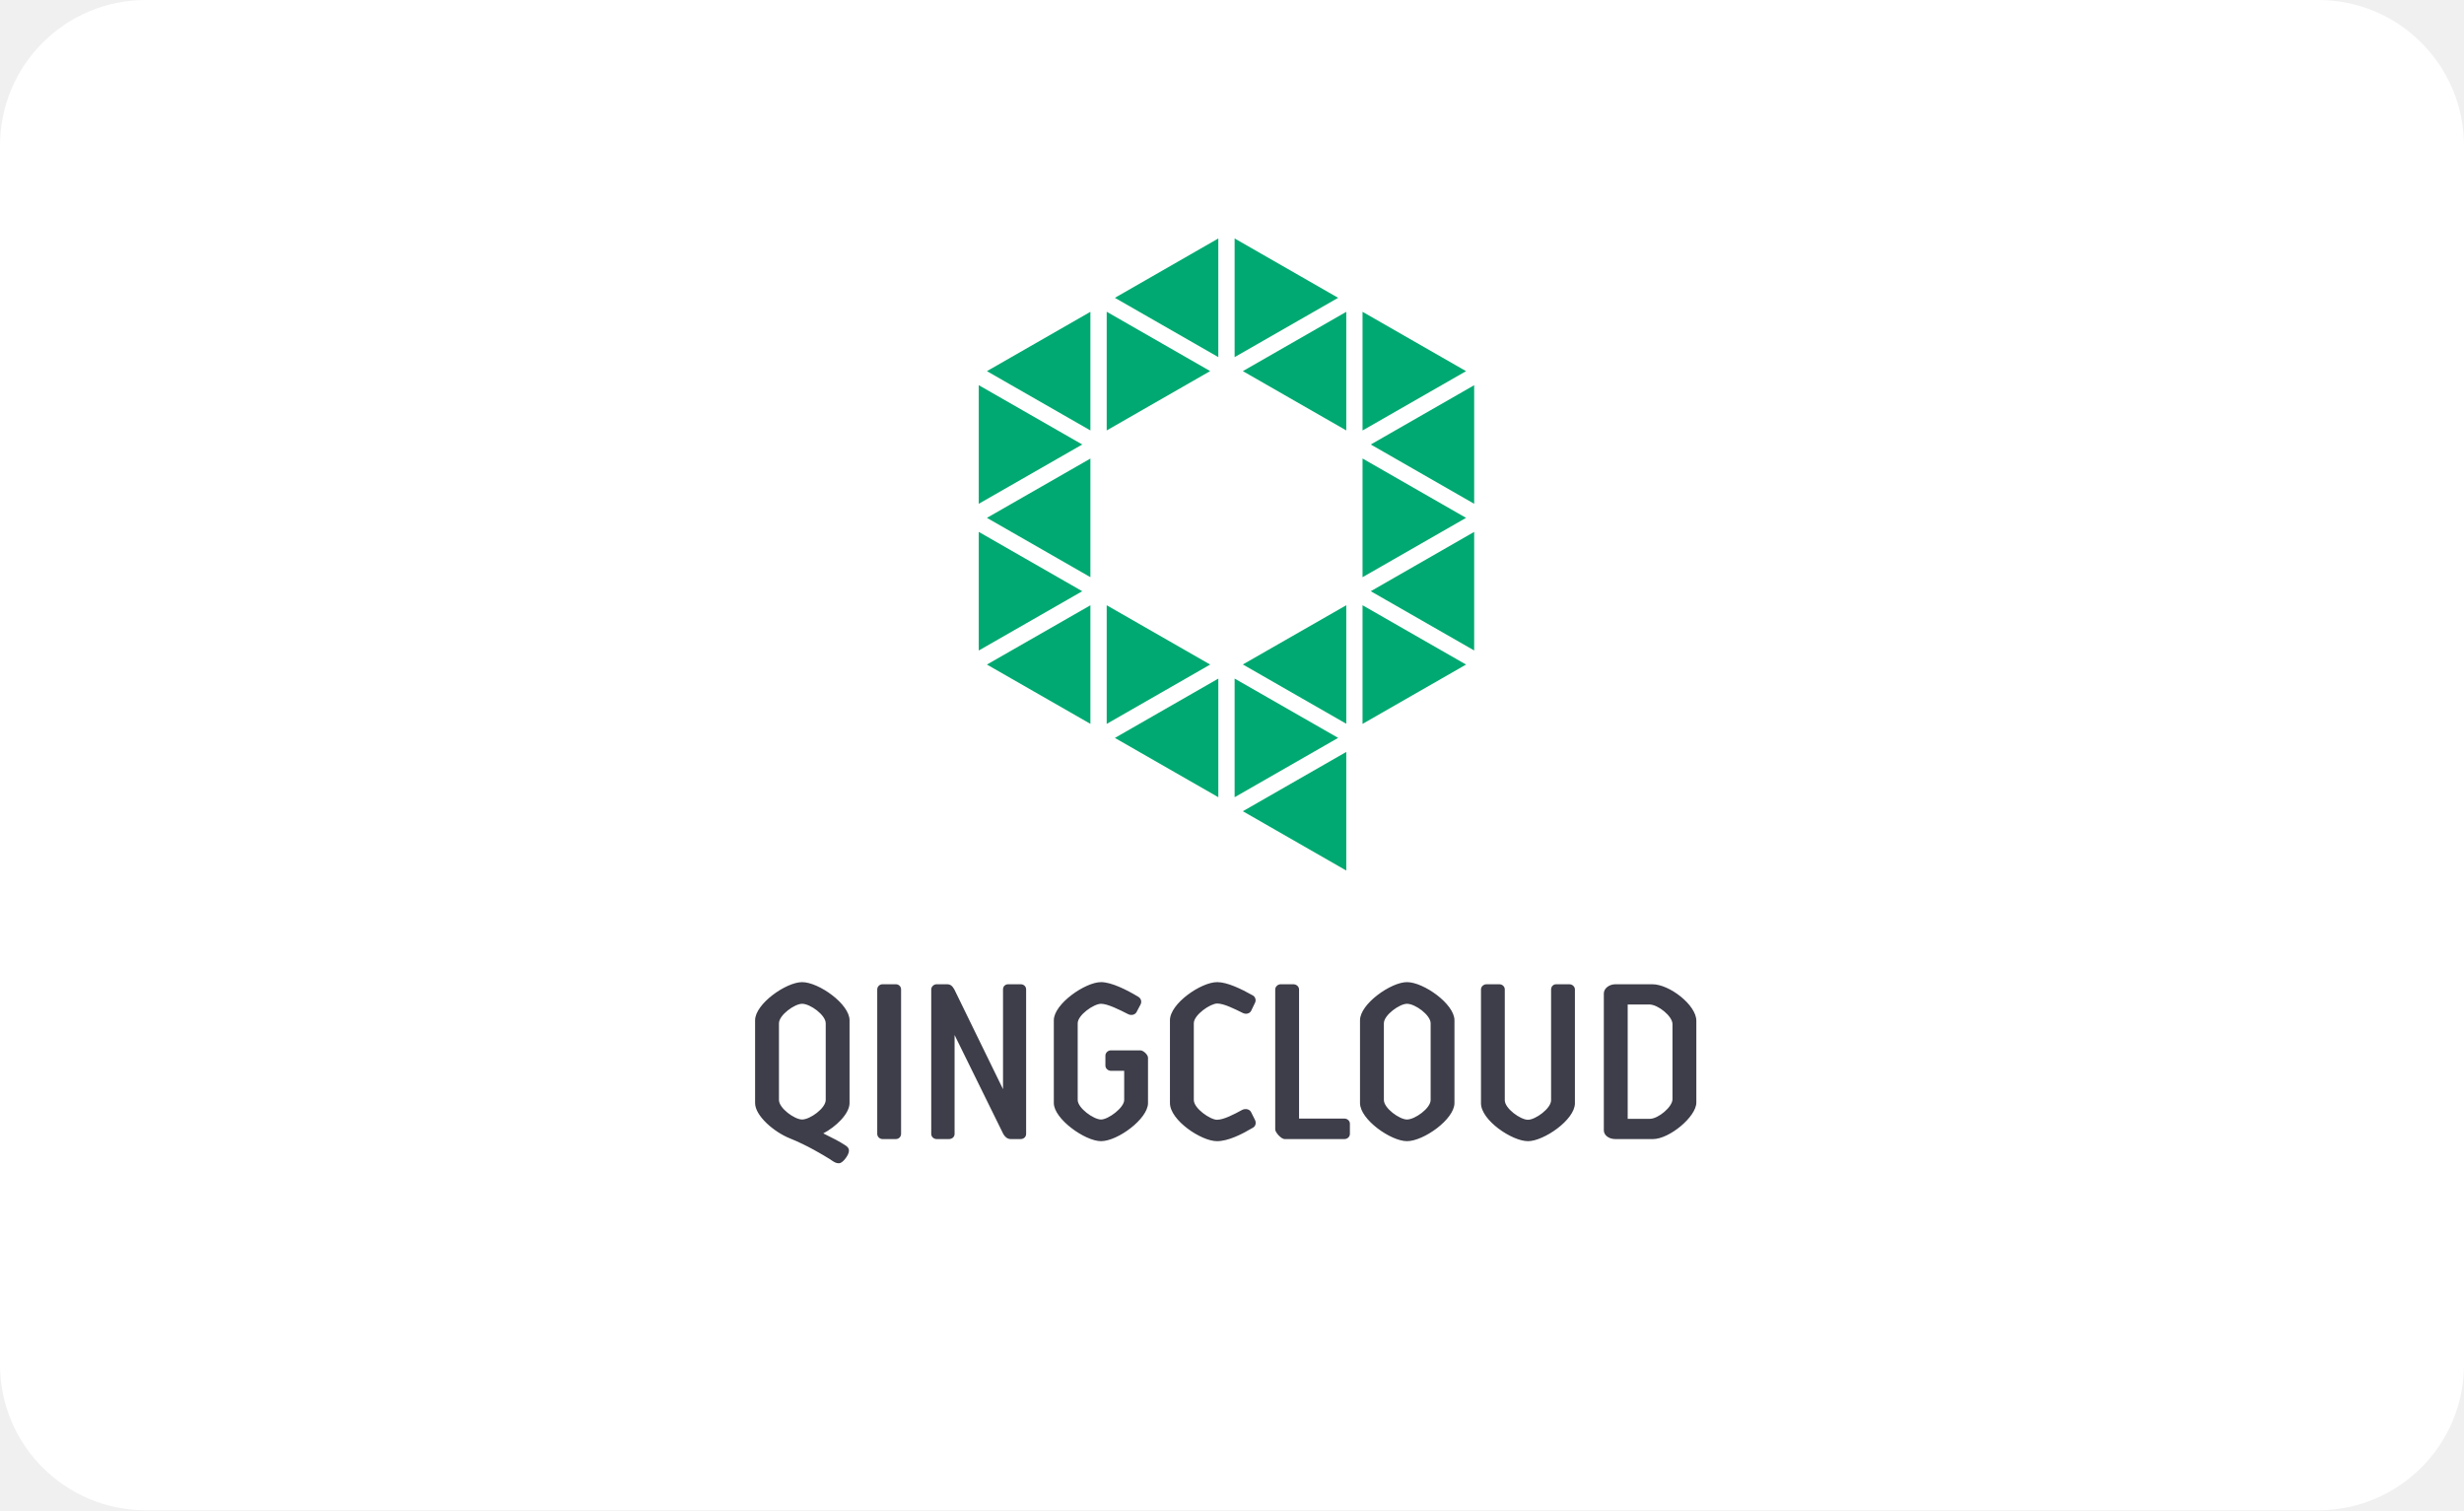
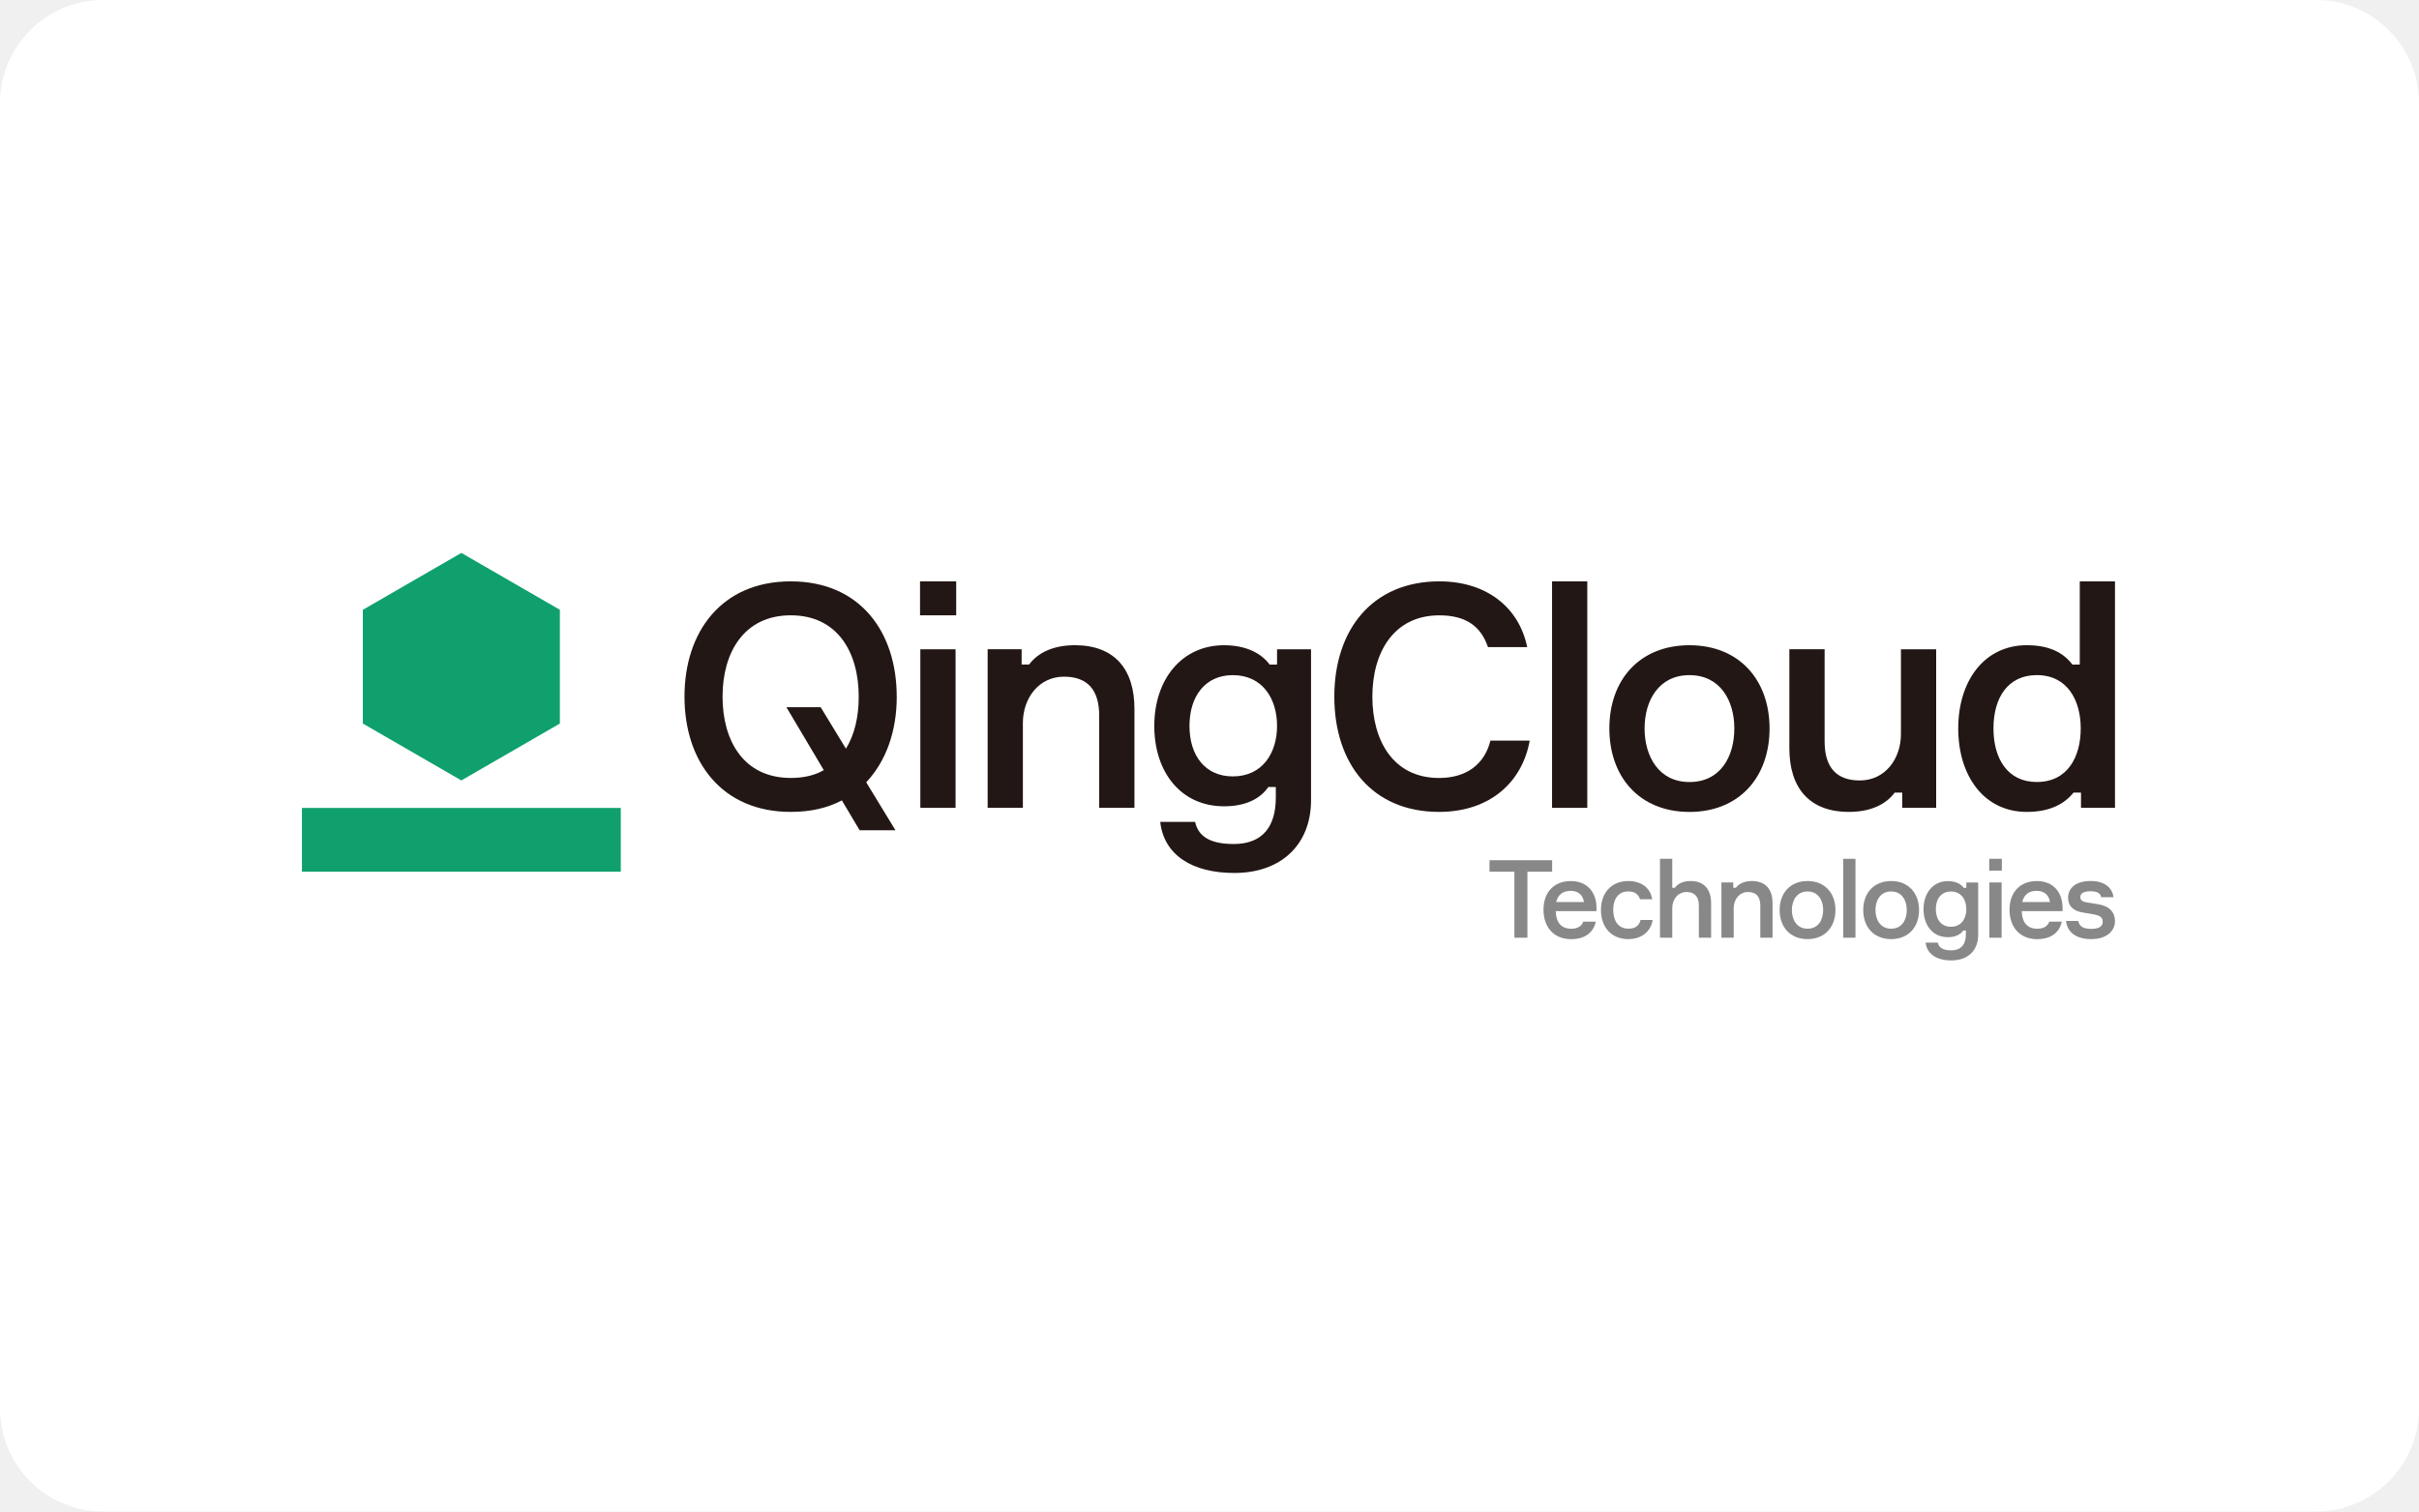
- <svg xmlns="http://www.w3.org/2000/svg" width="186" height="114" viewBox="0 0 186 114">
-   <g fill="none" fill-rule="evenodd">
-     <rect width="186" height="114" fill="#FFF" rx="11" />
-     <g>
-       <g fill="#00A971">
-         <path d="M29.054 27.686L36.867 32.163 29.054 36.642zM29.674 26.627L37.481 22.148 37.481 31.1zM29.054 16.609L36.867 21.09 29.054 25.569zM.7 10.016L8.511 5.537 8.511 14.491zM.083 11.074L7.896 15.552.083 20.028zM.083 22.148L7.896 26.627.083 31.104zM29.054 5.536L36.869 10.016 29.054 14.494zM29.674 15.552L37.481 11.077 37.481 20.027zM20.018 10.014L27.826 5.537 27.826 14.49zM20.018 32.156L27.826 27.685 27.826 36.632zM10.359 4.48L18.167 8.956 18.167 0zM19.398 0L19.398 8.957 27.211 4.48zM19.398 33.22L27.211 37.697 19.398 42.177zM20.018 43.235L27.826 38.758 27.826 47.712zM9.741 27.686L17.552 32.163 9.741 36.642zM9.741 5.532L17.552 10.011 9.741 14.49zM.7 21.09L8.511 16.614 8.511 25.567zM.7 32.163L8.511 27.689 8.511 36.639zM10.359 37.701L18.168 33.223 18.168 42.177z" transform="translate(57 18) translate(16.8)" />
-       </g>
-       <g fill="#3D3E49">
-         <path d="M1.802 9.03c0 .623 1.18 1.474 1.746 1.474.6 0 1.783-.851 1.783-1.473V3.242c0-.622-1.167-1.473-1.783-1.473-.566 0-1.746.851-1.746 1.473v5.789zm5.328.233c0 .814-1.056 1.81-1.983 2.289.802.392 1.237.622 1.62.872.289.176.381.337.274.638-.073.23-.438.746-.71.746-.22 0-.347-.072-.673-.303-.546-.336-1.71-1.046-3.038-1.58C1.455 11.462 0 10.237 0 9.262V3.01C0 1.786 2.33.135 3.548.135c1.256 0 3.582 1.65 3.582 2.876v6.252zM11.02 11.588c0 .214-.164.393-.4.393h-1c-.218 0-.4-.18-.4-.393V.686c0-.214.182-.392.4-.392h1c.236 0 .4.178.4.392v10.902zM15.059 4.129v7.46c0 .23-.184.392-.436.392h-.912c-.219 0-.415-.162-.415-.393V.686c0-.214.196-.392.415-.392h.764c.292 0 .418.142.565.392l3.675 7.528V.686c0-.232.162-.392.4-.392h.926c.237 0 .418.16.418.392v10.902c0 .23-.18.393-.418.393h-.745c-.273 0-.457-.198-.565-.393L15.06 4.13zM26.444 5.675c0-.214.2-.391.416-.391h2.22c.238 0 .58.338.58.55v3.429c0 1.19-2.29 2.876-3.545 2.876-1.218 0-3.565-1.687-3.565-2.876V3.01c0-1.225 2.365-2.876 3.565-2.876.782 0 1.947.585 2.8 1.1.221.125.291.374.183.587l-.31.585c-.108.196-.4.267-.634.143-.657-.337-1.547-.78-2.039-.78-.546 0-1.763.85-1.763 1.473V9.03c0 .605 1.198 1.474 1.763 1.474.545 0 1.747-.889 1.747-1.474V6.829H26.86c-.217 0-.416-.178-.416-.39v-.764zM33.117 9.03c0 .642 1.253 1.493 1.745 1.493.51 0 1.255-.39 1.911-.747.254-.123.564-.052.672.179l.293.586c.108.23.035.48-.164.585-.84.497-1.856 1.013-2.712 1.013-1.183 0-3.546-1.58-3.546-2.876V3.01c0-1.26 2.347-2.876 3.565-2.876.764 0 1.82.515 2.673.995.219.105.292.39.165.603l-.274.569c-.108.213-.399.282-.636.158-.654-.32-1.418-.71-1.928-.71-.511 0-1.764.852-1.764 1.492v5.789zM39.263 11.25V.686c0-.214.2-.392.419-.392h.946c.234 0 .434.178.434.392v9.748h3.422c.235 0 .416.177.416.39v.764c0 .214-.18.393-.416.393H39.97c-.254 0-.708-.5-.708-.73M47.465 9.03c0 .623 1.183 1.474 1.745 1.474.602 0 1.785-.851 1.785-1.473V3.242c0-.622-1.164-1.473-1.785-1.473-.562 0-1.745.851-1.745 1.473v5.789zm5.328.233c0 1.223-2.328 2.876-3.583 2.876-1.218 0-3.547-1.635-3.547-2.876V3.01c0-1.225 2.329-2.876 3.547-2.876 1.255 0 3.583 1.65 3.583 2.876v6.252zM58.34 12.139c-1.202 0-3.545-1.58-3.545-2.86V.685c0-.213.196-.39.414-.39h.968c.235 0 .415.177.415.39V9.05c0 .622 1.184 1.474 1.748 1.474.564 0 1.747-.852 1.747-1.474V.685c0-.213.163-.39.381-.39h1c.218 0 .418.177.418.39V9.28c0 1.244-2.347 2.86-3.546 2.86M69.25 3.295c0-.587-1.09-1.473-1.745-1.473H65.87v8.63h1.673c.635 0 1.707-.904 1.707-1.473V3.295zm1.801 5.93c0 1.067-2.036 2.756-3.272 2.756H64.94c-.51 0-.872-.303-.872-.66V.987c0-.373.4-.692.872-.692h2.8c1.275 0 3.311 1.562 3.311 2.753v6.179z" transform="translate(57 18) translate(0 56)" />
-       </g>
-     </g>
-   </g>
+ <svg xmlns="http://www.w3.org/2000/svg" id="_图层_1" viewBox="0 0 800 500">
+   <defs>
+     <style>.cls-1{fill:#888;}.cls-1,.cls-2,.cls-3,.cls-4{stroke-width:0px;}.cls-2{fill:#221714;}.cls-3{fill:#0fa06d;}.cls-4{fill:#fff;}</style>
+   </defs>
+   <rect class="cls-4" width="800" height="500" rx="34.11" ry="34.11" />
+   <path class="cls-3" d="m152.63,258.13s-.07.02-.11,0l-32.47-18.76s-.05-.06-.05-.09v-37.5s.02-.07.05-.09l32.47-18.76s.08-.02.11,0l32.48,18.76s.05.06.05.09v37.5s-.02.07-.05.09l-32.48,18.76Z" />
+   <rect class="cls-3" x="99.86" y="267.26" width="105.44" height="21.09" />
+   <polygon class="cls-1" points="513.32 288.35 505.14 288.35 505.14 310.19 500.83 310.19 500.83 288.35 492.6 288.35 492.6 284.55 513.32 284.55 513.32 288.35" />
+   <path class="cls-1" d="m528,301.4h-13.51c.11,3.73,1.84,5.82,5.13,5.82,2.19,0,3.45-.87,3.99-2.34h4.13c-.69,3.42-3.41,5.79-8.15,5.79-5.75,0-9.13-4.02-9.13-9.74s3.41-9.48,9.01-9.48,8.41,3.84,8.51,8.58v1.37Zm-13.33-3.02h9.16c-.25-2.05-1.69-3.7-4.39-3.7-2.87,0-4.3,1.58-4.77,3.7" />
+   <path class="cls-1" d="m546.55,304.33c-.58,3.78-3.63,6.32-8.04,6.32-5.68,0-9.05-4.02-9.05-9.62s3.37-9.59,9.05-9.59c4.49,0,7.36,2.44,7.9,6.03h-4.02c-.54-1.58-1.69-2.59-3.84-2.59-3.63,0-5.03,2.83-5.03,6.11s1.44,6.21,5.03,6.21c2.3,0,3.6-1.04,3.99-2.88h4.02Z" />
+   <path class="cls-1" d="m561.84,310.19v-10.63c0-2.87-1.33-4.49-4.06-4.49-2.9,0-4.74,2.47-4.74,5.35v9.77h-4.06v-26.11h4.06v9.59h.86c1.01-1.4,2.77-2.23,5.21-2.23,4.49,0,6.78,2.77,6.78,7.32v11.42h-4.06Z" />
+   <path class="cls-1" d="m582.16,310.19v-10.63c0-2.98-1.36-4.49-4.06-4.49-2.9,0-4.74,2.47-4.74,5.35v9.77h-4.06v-18.28h3.91v1.76h.86c1.04-1.4,2.84-2.23,5.28-2.23,4.56,0,6.86,2.77,6.86,7.32v11.42h-4.06Z" />
+   <path class="cls-1" d="m607.01,301.03c0,5.6-3.48,9.62-9.23,9.62s-9.23-4.02-9.23-9.62,3.49-9.59,9.23-9.59,9.23,4.02,9.23,9.59m-4.06,0c0-3.2-1.62-6.14-5.17-6.14s-5.18,2.95-5.18,6.14,1.62,6.18,5.18,6.18,5.17-2.91,5.17-6.18" />
+   <rect class="cls-1" x="609.57" y="284.08" width="4.06" height="26.11" />
+   <path class="cls-1" d="m634.66,301.03c0,5.6-3.48,9.62-9.23,9.62s-9.23-4.02-9.23-9.62,3.49-9.59,9.23-9.59,9.23,4.02,9.23,9.59m-4.06,0c0-3.2-1.62-6.14-5.18-6.14s-5.17,2.95-5.17,6.14,1.62,6.18,5.17,6.18,5.18-2.91,5.18-6.18" />
+   <path class="cls-1" d="m654.21,291.91v17.38c0,5.18-3.48,8.41-8.83,8.41-4.85,0-8.12-2.05-8.55-5.89h4.02c.39,1.83,1.97,2.55,4.45,2.55,3.45,0,4.85-2.15,4.85-5.35v-1.22h-.86c-.86,1.26-2.48,2.23-5.1,2.23-4.99,0-8.05-3.95-8.05-9.26s3.13-9.3,8.05-9.3c2.72,0,4.42,1.08,5.24,2.23h.86v-1.76h3.91Zm-3.91,8.84c0-3.16-1.69-5.85-5.1-5.85-3.16,0-5,2.41-5,5.85s1.84,5.82,5,5.82c3.41,0,5.1-2.69,5.1-5.82" />
+   <path class="cls-1" d="m657.87,284.08h4.17v3.91h-4.17v-3.91Zm4.1,26.11h-4.06v-18.28h4.06v18.28Z" />
+   <path class="cls-1" d="m682.12,301.4h-13.51c.11,3.73,1.84,5.82,5.13,5.82,2.19,0,3.45-.87,3.99-2.34h4.13c-.69,3.42-3.41,5.79-8.15,5.79-5.75,0-9.13-4.02-9.13-9.74s3.41-9.48,9.02-9.48,8.4,3.84,8.51,8.58v1.37Zm-13.33-3.02h9.16c-.25-2.05-1.69-3.7-4.39-3.7-2.87,0-4.3,1.58-4.77,3.7" />
+   <path class="cls-1" d="m694.9,296.8c-.25-1.54-1.72-1.98-3.59-1.98-1.98,0-3.31.58-3.31,1.9,0,1.18.79,1.58,2.34,1.83l3.55.57c3.34.54,5.56,2.26,5.56,5.67,0,3.05-2.65,5.86-7.82,5.86s-7.97-2.37-8.37-6h4.06c.32,1.87,1.83,2.62,4.24,2.62s3.84-.68,3.84-2.37c0-1.4-.86-2.05-2.98-2.44l-3.8-.65c-2.73-.47-4.67-1.94-4.67-4.81,0-3.09,2.33-5.57,7.51-5.57,4.45,0,7.11,2.16,7.5,5.35h-4.06Z" />
+   <path class="cls-2" d="m296.57,230.44c0,11.44-3.51,21.33-10.1,28.34l9.68,15.87h-11.85l-5.88-9.89c-4.84,2.58-10.51,3.81-16.9,3.81-22.88,0-35.15-16.7-35.15-38.13s12.26-38.13,35.15-38.13,35.04,16.7,35.04,38.13m-24.12,24.32l-12.36-20.82h11.33l8.35,13.71c2.89-4.64,4.23-10.61,4.23-17.21,0-14.53-6.91-26.9-22.46-26.9s-22.57,12.37-22.57,26.9,6.91,26.9,22.57,26.9c4.22,0,7.83-.82,10.92-2.58" />
+   <path class="cls-2" d="m304.27,192.31h11.96v11.23h-11.96v-11.23Zm11.75,74.92h-11.65v-52.45h11.65v52.45Z" />
+   <path class="cls-2" d="m363.52,267.23v-30.51c0-8.55-3.91-12.88-11.64-12.88-8.34,0-13.6,7.11-13.6,15.35v28.03h-11.65v-52.45h11.24v5.05h2.47c2.98-4.02,8.14-6.39,15.15-6.39,13.09,0,19.69,7.94,19.69,21.03v32.77h-11.65Z" />
+   <path class="cls-2" d="m433.58,214.78v49.88c0,14.84-10,24.11-25.35,24.11-13.92,0-23.29-5.88-24.53-16.9h11.54c1.13,5.26,5.66,7.32,12.78,7.32,9.89,0,13.91-6.18,13.91-15.36v-3.5h-2.47c-2.47,3.61-7.11,6.39-14.63,6.39-14.33,0-23.09-11.34-23.09-26.59s8.97-26.69,23.09-26.69c7.83,0,12.67,3.09,15.04,6.39h2.47v-5.05h11.24Zm-11.24,25.35c0-9.07-4.84-16.8-14.63-16.8-9.07,0-14.33,6.91-14.33,16.8s5.26,16.7,14.33,16.7c9.79,0,14.63-7.73,14.63-16.7" />
+   <path class="cls-2" d="m505.9,244.97c-2.48,13.91-13.3,23.6-29.99,23.6-22.16,0-34.63-15.98-34.63-38.13s12.58-38.13,34.73-38.13c15.67,0,26.38,8.66,29.06,21.75h-12.98c-2.37-7.01-7.42-10.51-16.08-10.51-15.15,0-22.15,12.36-22.15,26.9s6.91,26.9,22.05,26.9c9.07,0,15.05-4.53,17-12.36h12.99Z" />
+   <rect class="cls-2" x="513.29" y="192.31" width="11.65" height="74.92" />
+   <path class="cls-2" d="m585.22,240.96c0,16.08-10,27.62-26.49,27.62s-26.49-11.54-26.49-27.62,10-27.52,26.49-27.52,26.49,11.54,26.49,27.52m-11.65,0c0-9.17-4.64-17.63-14.84-17.63s-14.84,8.46-14.84,17.63,4.63,17.73,14.84,17.73,14.84-8.35,14.84-17.73" />
+   <path class="cls-2" d="m603.43,214.78v30.51c0,8.55,3.91,12.88,11.64,12.88,8.34,0,13.6-7.11,13.6-15.36v-28.03h11.65v52.45h-11.23v-5.05h-2.48c-2.98,4.02-8.14,6.39-15.15,6.39-13.09,0-19.69-7.94-19.69-21.03v-32.77h11.65Z" />
+   <path class="cls-2" d="m685.34,219.83h2.47v-27.52h11.65v74.92h-11.24v-5.05h-2.47c-2.88,3.61-7.63,6.39-15.45,6.39-14.23,0-22.68-11.96-22.68-27.62s8.55-27.52,22.68-27.52c7.73,0,12.26,2.68,15.05,6.39m2.78,21.13c0-9.17-4.33-17.63-14.53-17.63-9.59,0-14.33,7.52-14.33,17.63s4.74,17.73,14.33,17.73c10.2,0,14.53-8.35,14.53-17.73" />
</svg>
